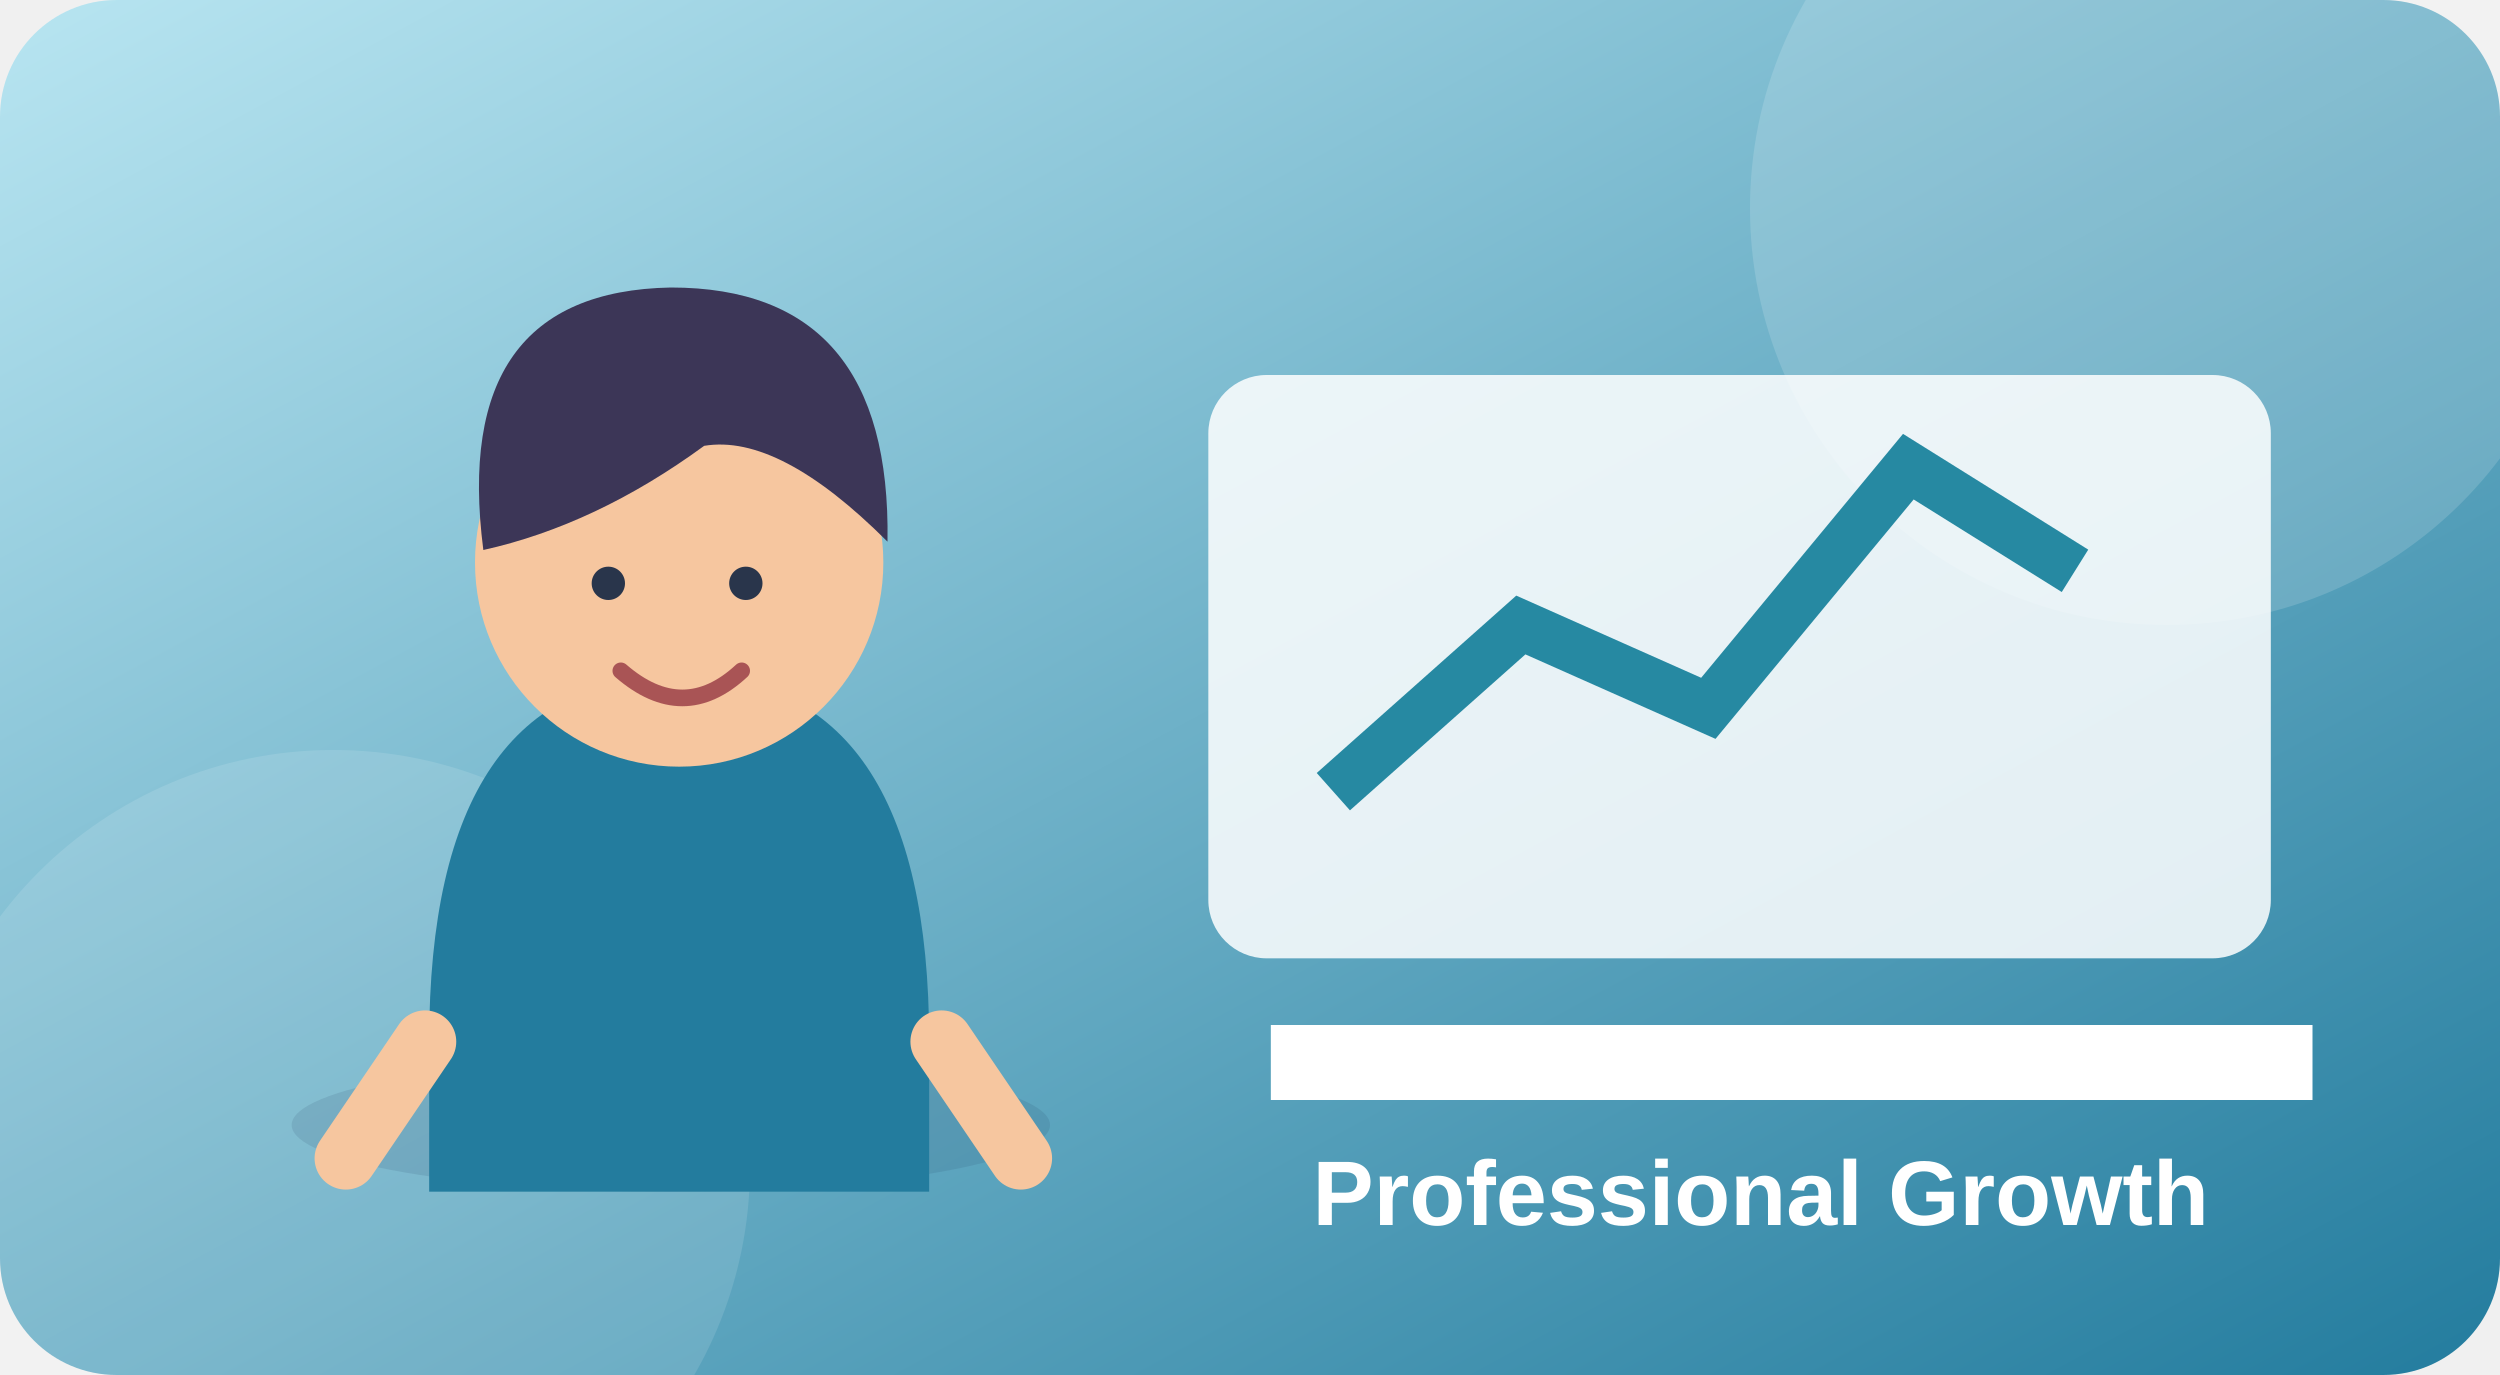
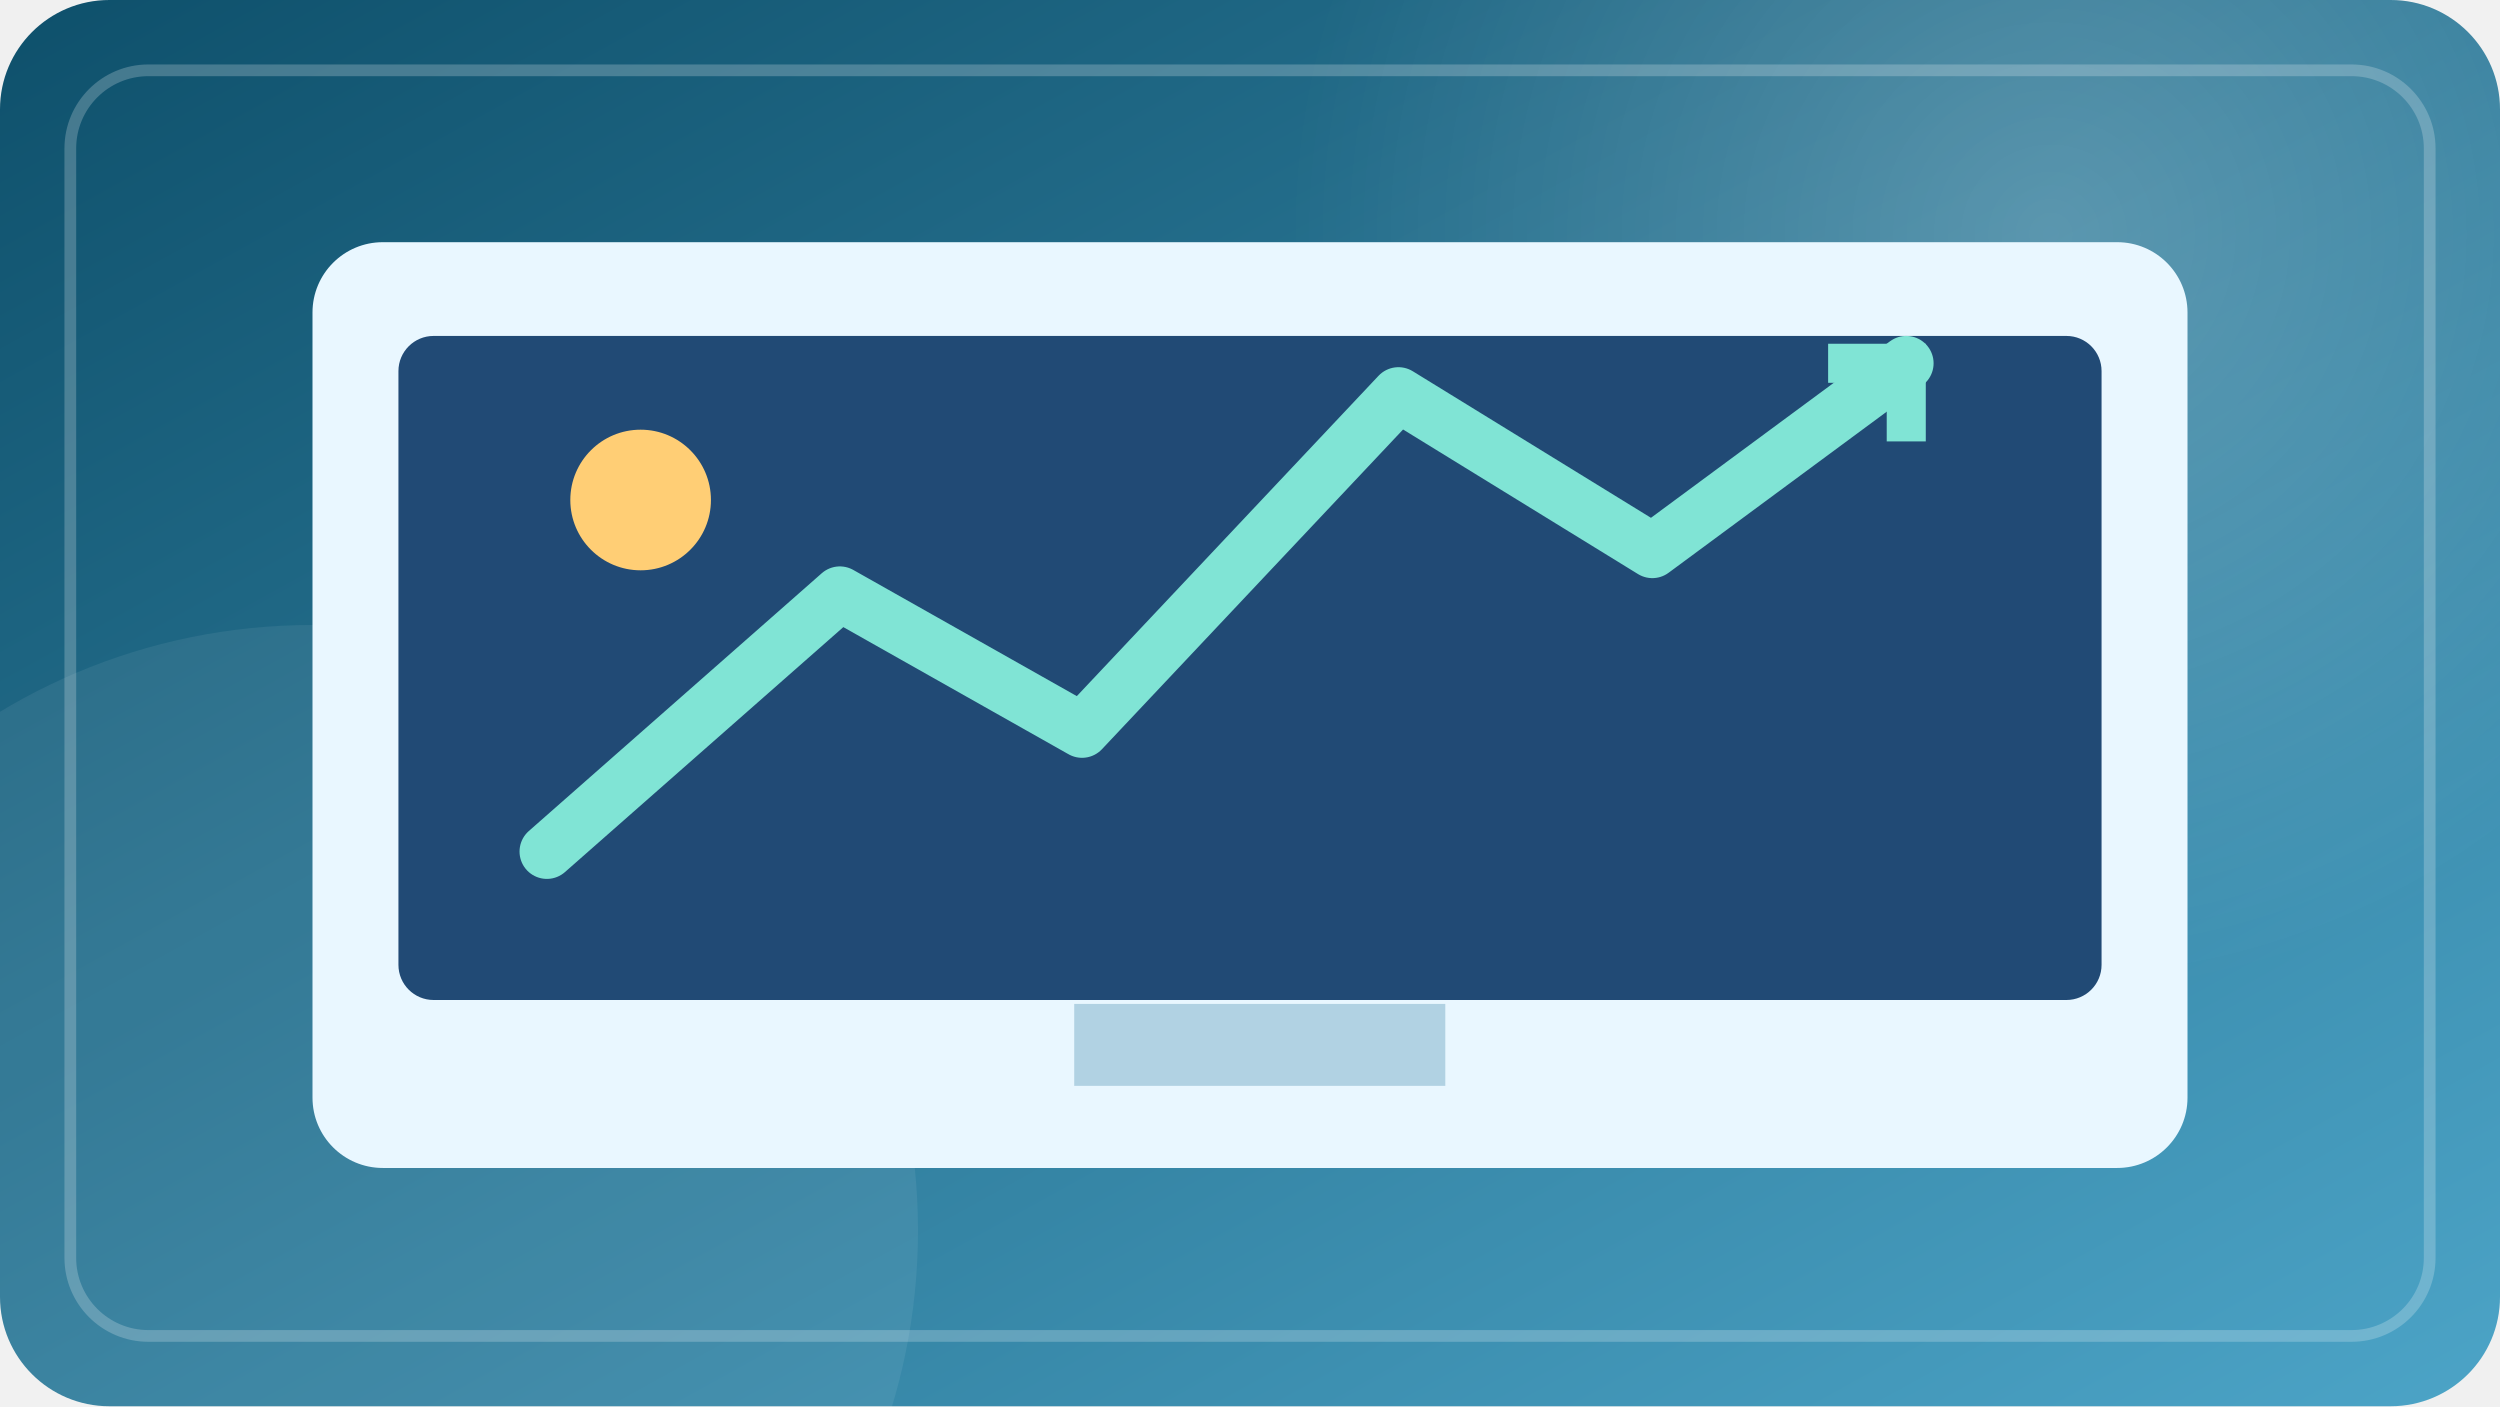
- <svg xmlns="http://www.w3.org/2000/svg" viewBox="0 0 600 330" role="img" aria-label="Professional Growth">
+ <svg xmlns="http://www.w3.org/2000/svg" viewBox="0 0 640 360" role="img" aria-label="Advanced: Professional Growth">
  <defs>
    <linearGradient id="g" x2="1" y2="1">
-       <stop stop-color="#b8e5f1" />
-       <stop offset="1" stop-color="#237c9e" />
+       <stop stop-color="#0e506b" />
+       <stop offset="1" stop-color="#4ca4c7" />
    </linearGradient>
+     <radialGradient id="glow">
+       <stop stop-color="#fff" stop-opacity=".22" />
+       <stop offset="1" stop-color="#fff" stop-opacity="0" />
+     </radialGradient>
  </defs>
-   <rect width="600" height="330" rx="28" fill="url(#g)" />
-   <circle cx="520" cy="50" r="100" fill="#fff" opacity=".15" />
-   <circle cx="80" cy="280" r="100" fill="#fff" opacity=".12" />
-   <g transform="translate(265 50)">
-     <rect x="25" y="40" width="255" height="140" rx="14" fill="#fff" opacity=".85" />
-     <path d="M55 140l45-40 45 20 48-58 40 25" fill="none" stroke="#2689a2" stroke-width="12" />
-     <path d="M40 205h250" stroke="#fff" stroke-width="18" />
-   </g>
-   <g transform="translate(68 70)">
-     <ellipse cx="93" cy="200" rx="91" ry="16" fill="#1b3455" opacity=".12" />
-     <path d="M35 180q0-88 60-88t60 88v36H35z" fill="#237c9e" />
-     <circle cx="95" cy="65" r="49" fill="#f6c69f" />
-     <path d="M48 62q-8-62 45-63 53 0 52 61-26-26-44-23-26 19-53 25" fill="#3c3657" />
-     <circle cx="78" cy="70" r="4" fill="#29354b" />
-     <circle cx="111" cy="70" r="4" fill="#29354b" />
-     <path d="M81 91q15 13 29 0" fill="none" stroke="#a95455" stroke-width="4" stroke-linecap="round" />
-     <path d="M34 180l-19 28m143-28l19 28" stroke="#f6c69f" stroke-width="15" stroke-linecap="round" />
-   </g>
-   <text x="315" y="294" font-family="Arial,sans-serif" font-weight="bold" font-size="22" fill="#fff">Professional Growth</text>
+   <rect width="640" height="360" rx="28" fill="url(#g)" />
+   <circle cx="525" cy="60" r="195" fill="url(#glow)" />
+   <circle cx="80" cy="315" r="155" fill="#fff" opacity=".07" />
+   <rect x="80" y="62" width="480" height="237" rx="18" fill="#e9f7ff" />
+   <rect x="102" y="86" width="436" height="170" rx="9" fill="#214a75" />
+   <path d="M140 218l75-66 62 35 81-86 65 40 65-48" fill="none" stroke="#80e4d5" stroke-width="14" stroke-linecap="round" stroke-linejoin="round" />
+   <path d="M468 93h20v20" stroke="#80e4d5" stroke-width="10" fill="none" />
+   <rect x="275" y="257" width="95" height="21" fill="#b1d2e3" />
+   <rect x="220" y="278" width="200" height="16" rx="8" fill="#e9f7ff" />
+   <circle cx="164" cy="128" r="18" fill="#ffce75" />
+   <rect x="18" y="18" width="604" height="324" rx="20" fill="none" stroke="#fff" stroke-opacity=".22" stroke-width="3" />
</svg>
